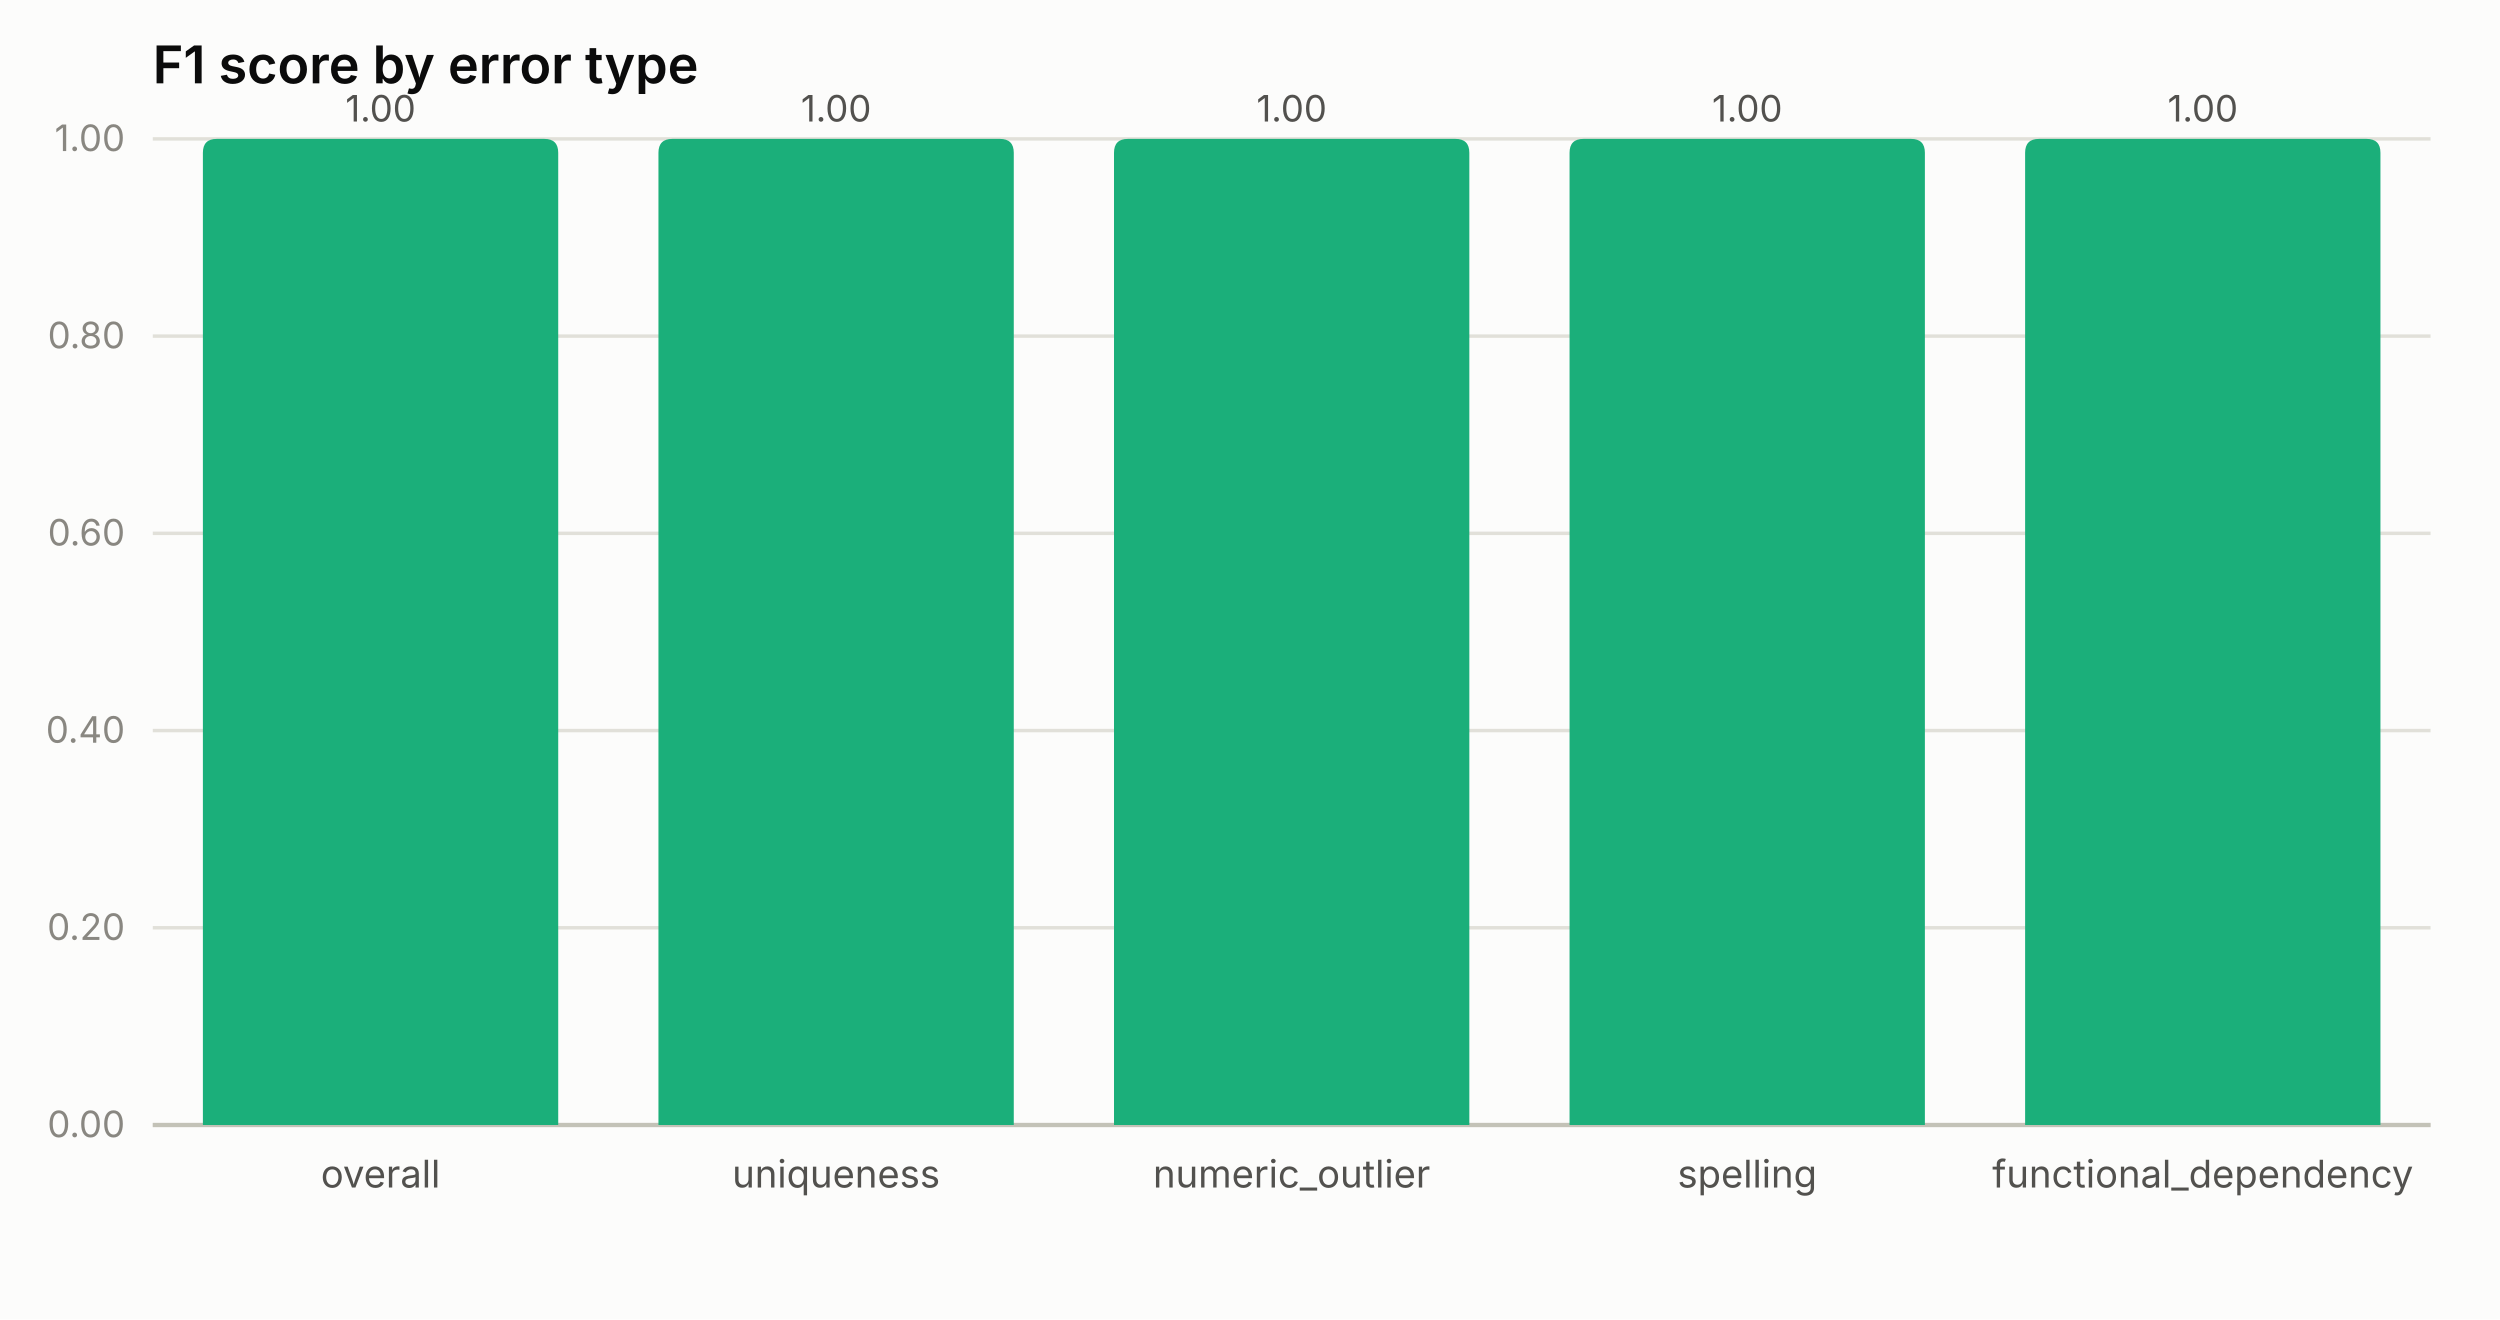
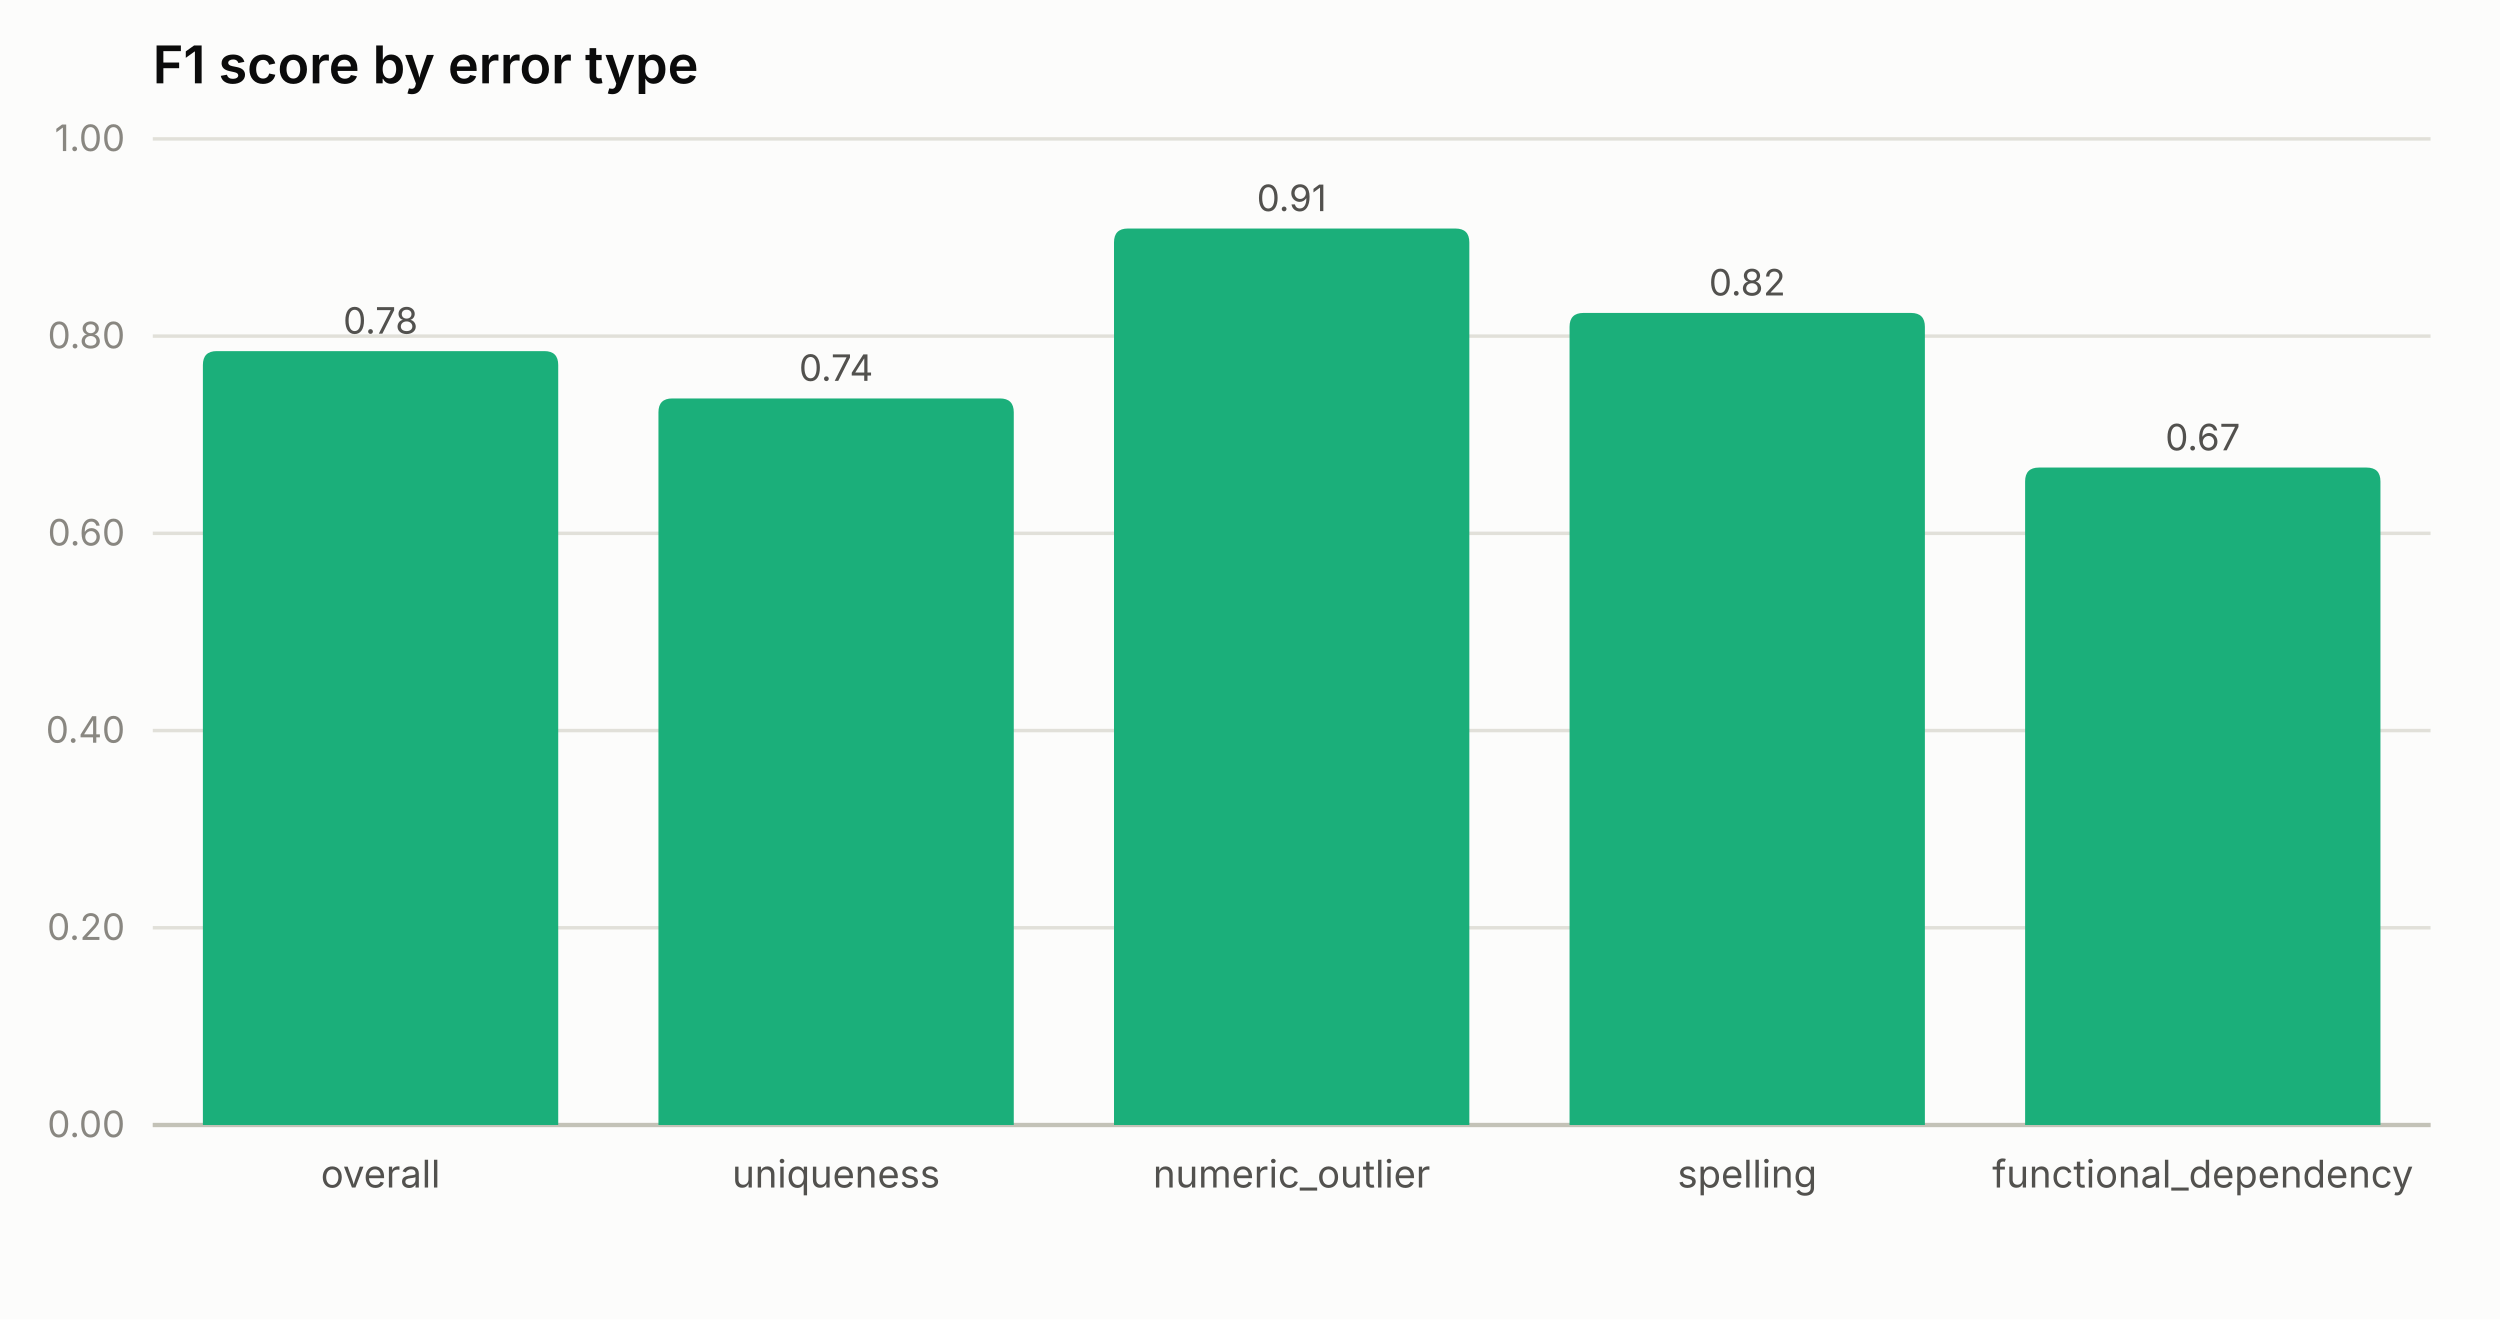
<svg xmlns="http://www.w3.org/2000/svg" viewBox="0 0 720 380" font-family="system-ui, -apple-system, 'Segoe UI', sans-serif" role="img" aria-label="F1 score by error type">
  <rect x="0" y="0" width="720" height="380" fill="#fcfcfb" />
  <text x="44" y="24" font-size="15" font-weight="600" fill="#0b0b0b">F1 score by error type</text>
  <line x1="44" y1="324.0" x2="700" y2="324.0" stroke="#e1e0d9" stroke-width="1" />
  <text x="36" y="327.5" font-size="10.5" fill="#898781" text-anchor="end">0.00</text>
  <line x1="44" y1="267.2" x2="700" y2="267.2" stroke="#e1e0d9" stroke-width="1" />
  <text x="36" y="270.7" font-size="10.5" fill="#898781" text-anchor="end">0.20</text>
  <line x1="44" y1="210.4" x2="700" y2="210.4" stroke="#e1e0d9" stroke-width="1" />
  <text x="36" y="213.9" font-size="10.5" fill="#898781" text-anchor="end">0.40</text>
  <line x1="44" y1="153.6" x2="700" y2="153.6" stroke="#e1e0d9" stroke-width="1" />
  <text x="36" y="157.1" font-size="10.5" fill="#898781" text-anchor="end">0.60</text>
  <line x1="44" y1="96.8" x2="700" y2="96.8" stroke="#e1e0d9" stroke-width="1" />
  <text x="36" y="100.3" font-size="10.5" fill="#898781" text-anchor="end">0.80</text>
  <line x1="44" y1="40.0" x2="700" y2="40.0" stroke="#e1e0d9" stroke-width="1" />
  <text x="36" y="43.5" font-size="10.5" fill="#898781" text-anchor="end">1.00</text>
  <line x1="44" y1="324.0" x2="700" y2="324.0" stroke="#c3c2b7" stroke-width="1.25" />
-   <path d="M 58.432,44.0 Q 58.432,40.0 62.432,40.0 L 156.768,40.0 Q 160.768,40.0 160.768,44.0 L 160.768,324.0 L 58.432,324.0 Z" fill="#1baf7a" />
-   <text x="109.6" y="35.0" font-size="10.5" fill="#52514e" text-anchor="middle">1.00</text>
+   <path d="M 58.432,105.117 Q 58.432,101.117 62.432,101.117 L 156.768,101.117 Q 160.768,101.117 160.768,105.117 L 160.768,324.0 L 58.432,324.0 Z" fill="#1baf7a" />
+   <text x="109.6" y="96.1" font-size="10.5" fill="#52514e" text-anchor="middle">0.78</text>
  <text x="109.6" y="342.0" font-size="11" fill="#52514e" text-anchor="middle">overall</text>
-   <path d="M 189.632,44.0 Q 189.632,40.0 193.632,40.0 L 287.968,40.0 Q 291.968,40.0 291.968,44.0 L 291.968,324.0 L 189.632,324.0 Z" fill="#1baf7a" />
-   <text x="240.8" y="35.0" font-size="10.5" fill="#52514e" text-anchor="middle">1.00</text>
+   <path d="M 189.632,118.749 Q 189.632,114.749 193.632,114.749 L 287.968,114.749 Q 291.968,114.749 291.968,118.749 L 291.968,324.0 L 189.632,324.0 Z" fill="#1baf7a" />
+   <text x="240.8" y="109.7" font-size="10.5" fill="#52514e" text-anchor="middle">0.74</text>
  <text x="240.8" y="342.0" font-size="11" fill="#52514e" text-anchor="middle">uniqueness</text>
-   <path d="M 320.832,44.0 Q 320.832,40.0 324.832,40.0 L 419.168,40.0 Q 423.168,40.0 423.168,44.0 L 423.168,324.0 L 320.832,324.0 Z" fill="#1baf7a" />
-   <text x="372.0" y="35.0" font-size="10.5" fill="#52514e" text-anchor="middle">1.00</text>
+   <path d="M 320.832,69.816 Q 320.832,65.816 324.832,65.816 L 419.168,65.816 Q 423.168,65.816 423.168,69.816 L 423.168,324.0 L 320.832,324.0 Z" fill="#1baf7a" />
+   <text x="372.0" y="60.8" font-size="10.5" fill="#52514e" text-anchor="middle">0.91</text>
  <text x="372.0" y="342.0" font-size="11" fill="#52514e" text-anchor="middle">numeric_outlier</text>
-   <path d="M 452.032,44.0 Q 452.032,40.0 456.032,40.0 L 550.368,40.0 Q 554.368,40.0 554.368,44.0 L 554.368,324.0 L 452.032,324.0 Z" fill="#1baf7a" />
-   <text x="503.2" y="35.0" font-size="10.5" fill="#52514e" text-anchor="middle">1.00</text>
+   <path d="M 452.032,94.126 Q 452.032,90.126 456.032,90.126 L 550.368,90.126 Q 554.368,90.126 554.368,94.126 L 554.368,324.0 L 452.032,324.0 Z" fill="#1baf7a" />
+   <text x="503.2" y="85.1" font-size="10.5" fill="#52514e" text-anchor="middle">0.82</text>
  <text x="503.2" y="342.0" font-size="11" fill="#52514e" text-anchor="middle">spelling</text>
-   <path d="M 583.232,44.0 Q 583.232,40.0 587.232,40.0 L 681.568,40.0 Q 685.568,40.0 685.568,44.0 L 685.568,324.0 L 583.232,324.0 Z" fill="#1baf7a" />
-   <text x="634.4" y="35.0" font-size="10.5" fill="#52514e" text-anchor="middle">1.00</text>
+   <path d="M 583.232,138.657 Q 583.232,134.657 587.232,134.657 L 681.568,134.657 Q 685.568,134.657 685.568,138.657 L 685.568,324.0 L 583.232,324.0 Z" fill="#1baf7a" />
+   <text x="634.4" y="129.7" font-size="10.5" fill="#52514e" text-anchor="middle">0.67</text>
  <text x="634.4" y="342.0" font-size="11" fill="#52514e" text-anchor="middle">functional_dependency</text>
</svg>
